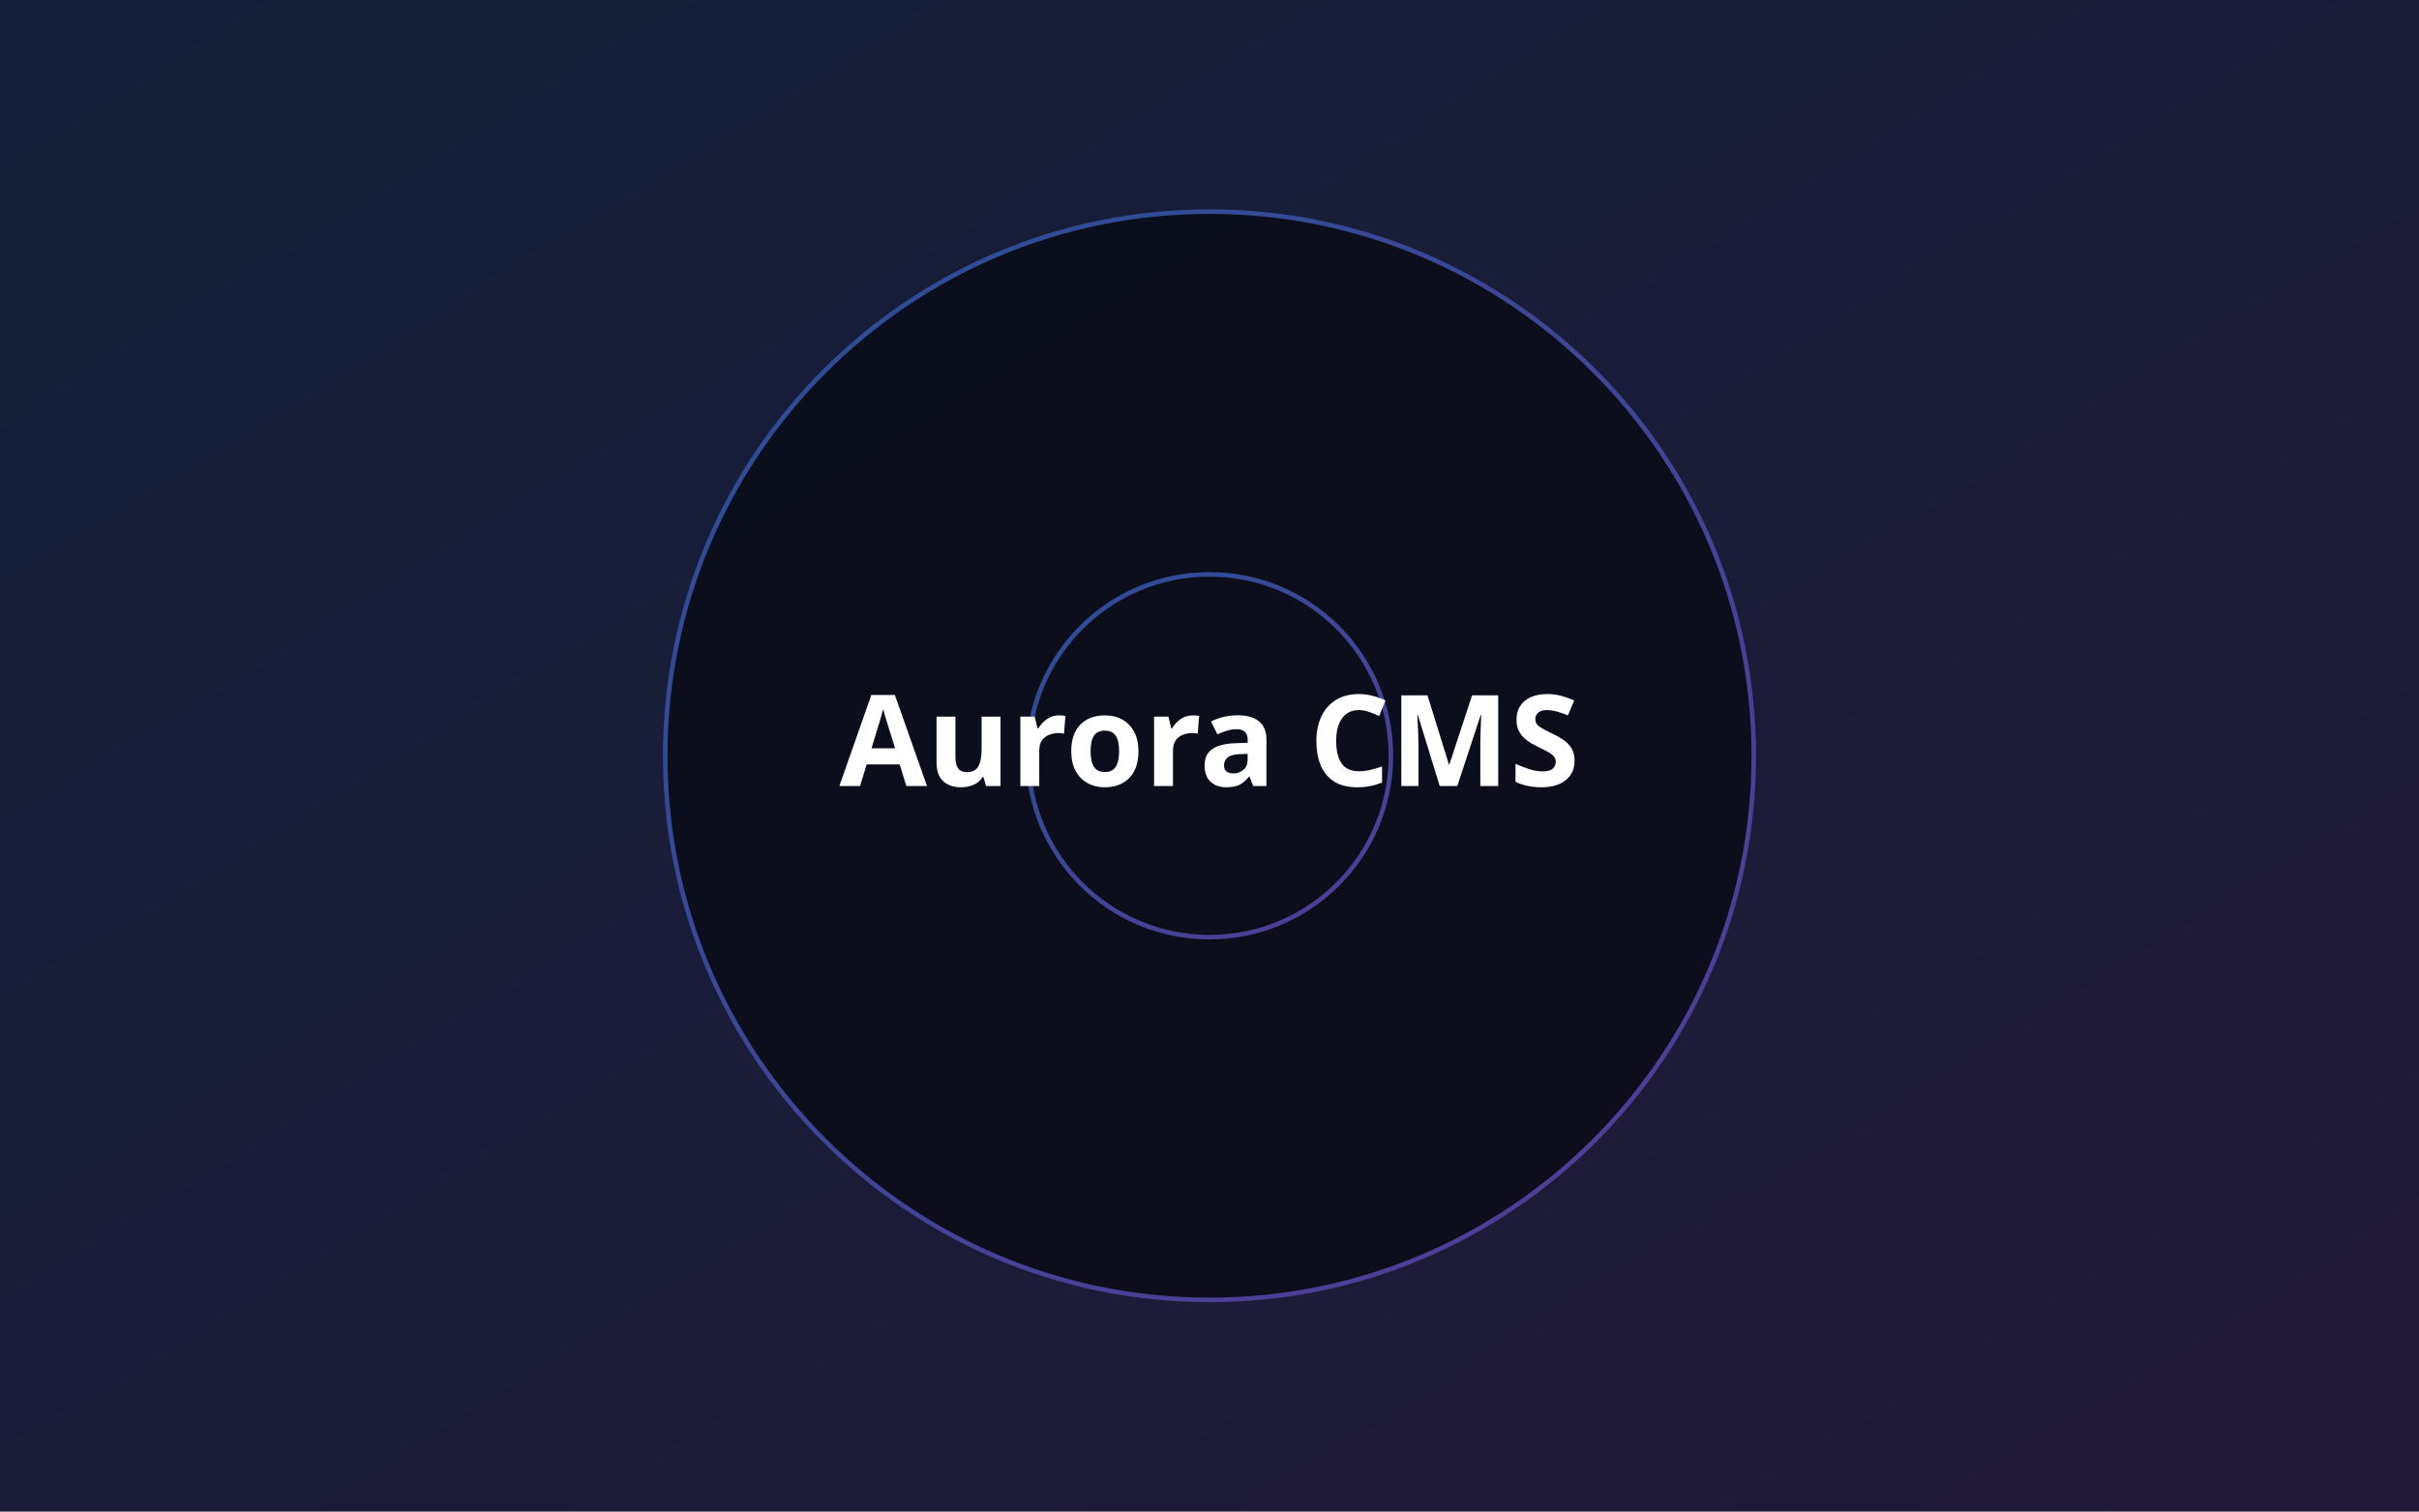
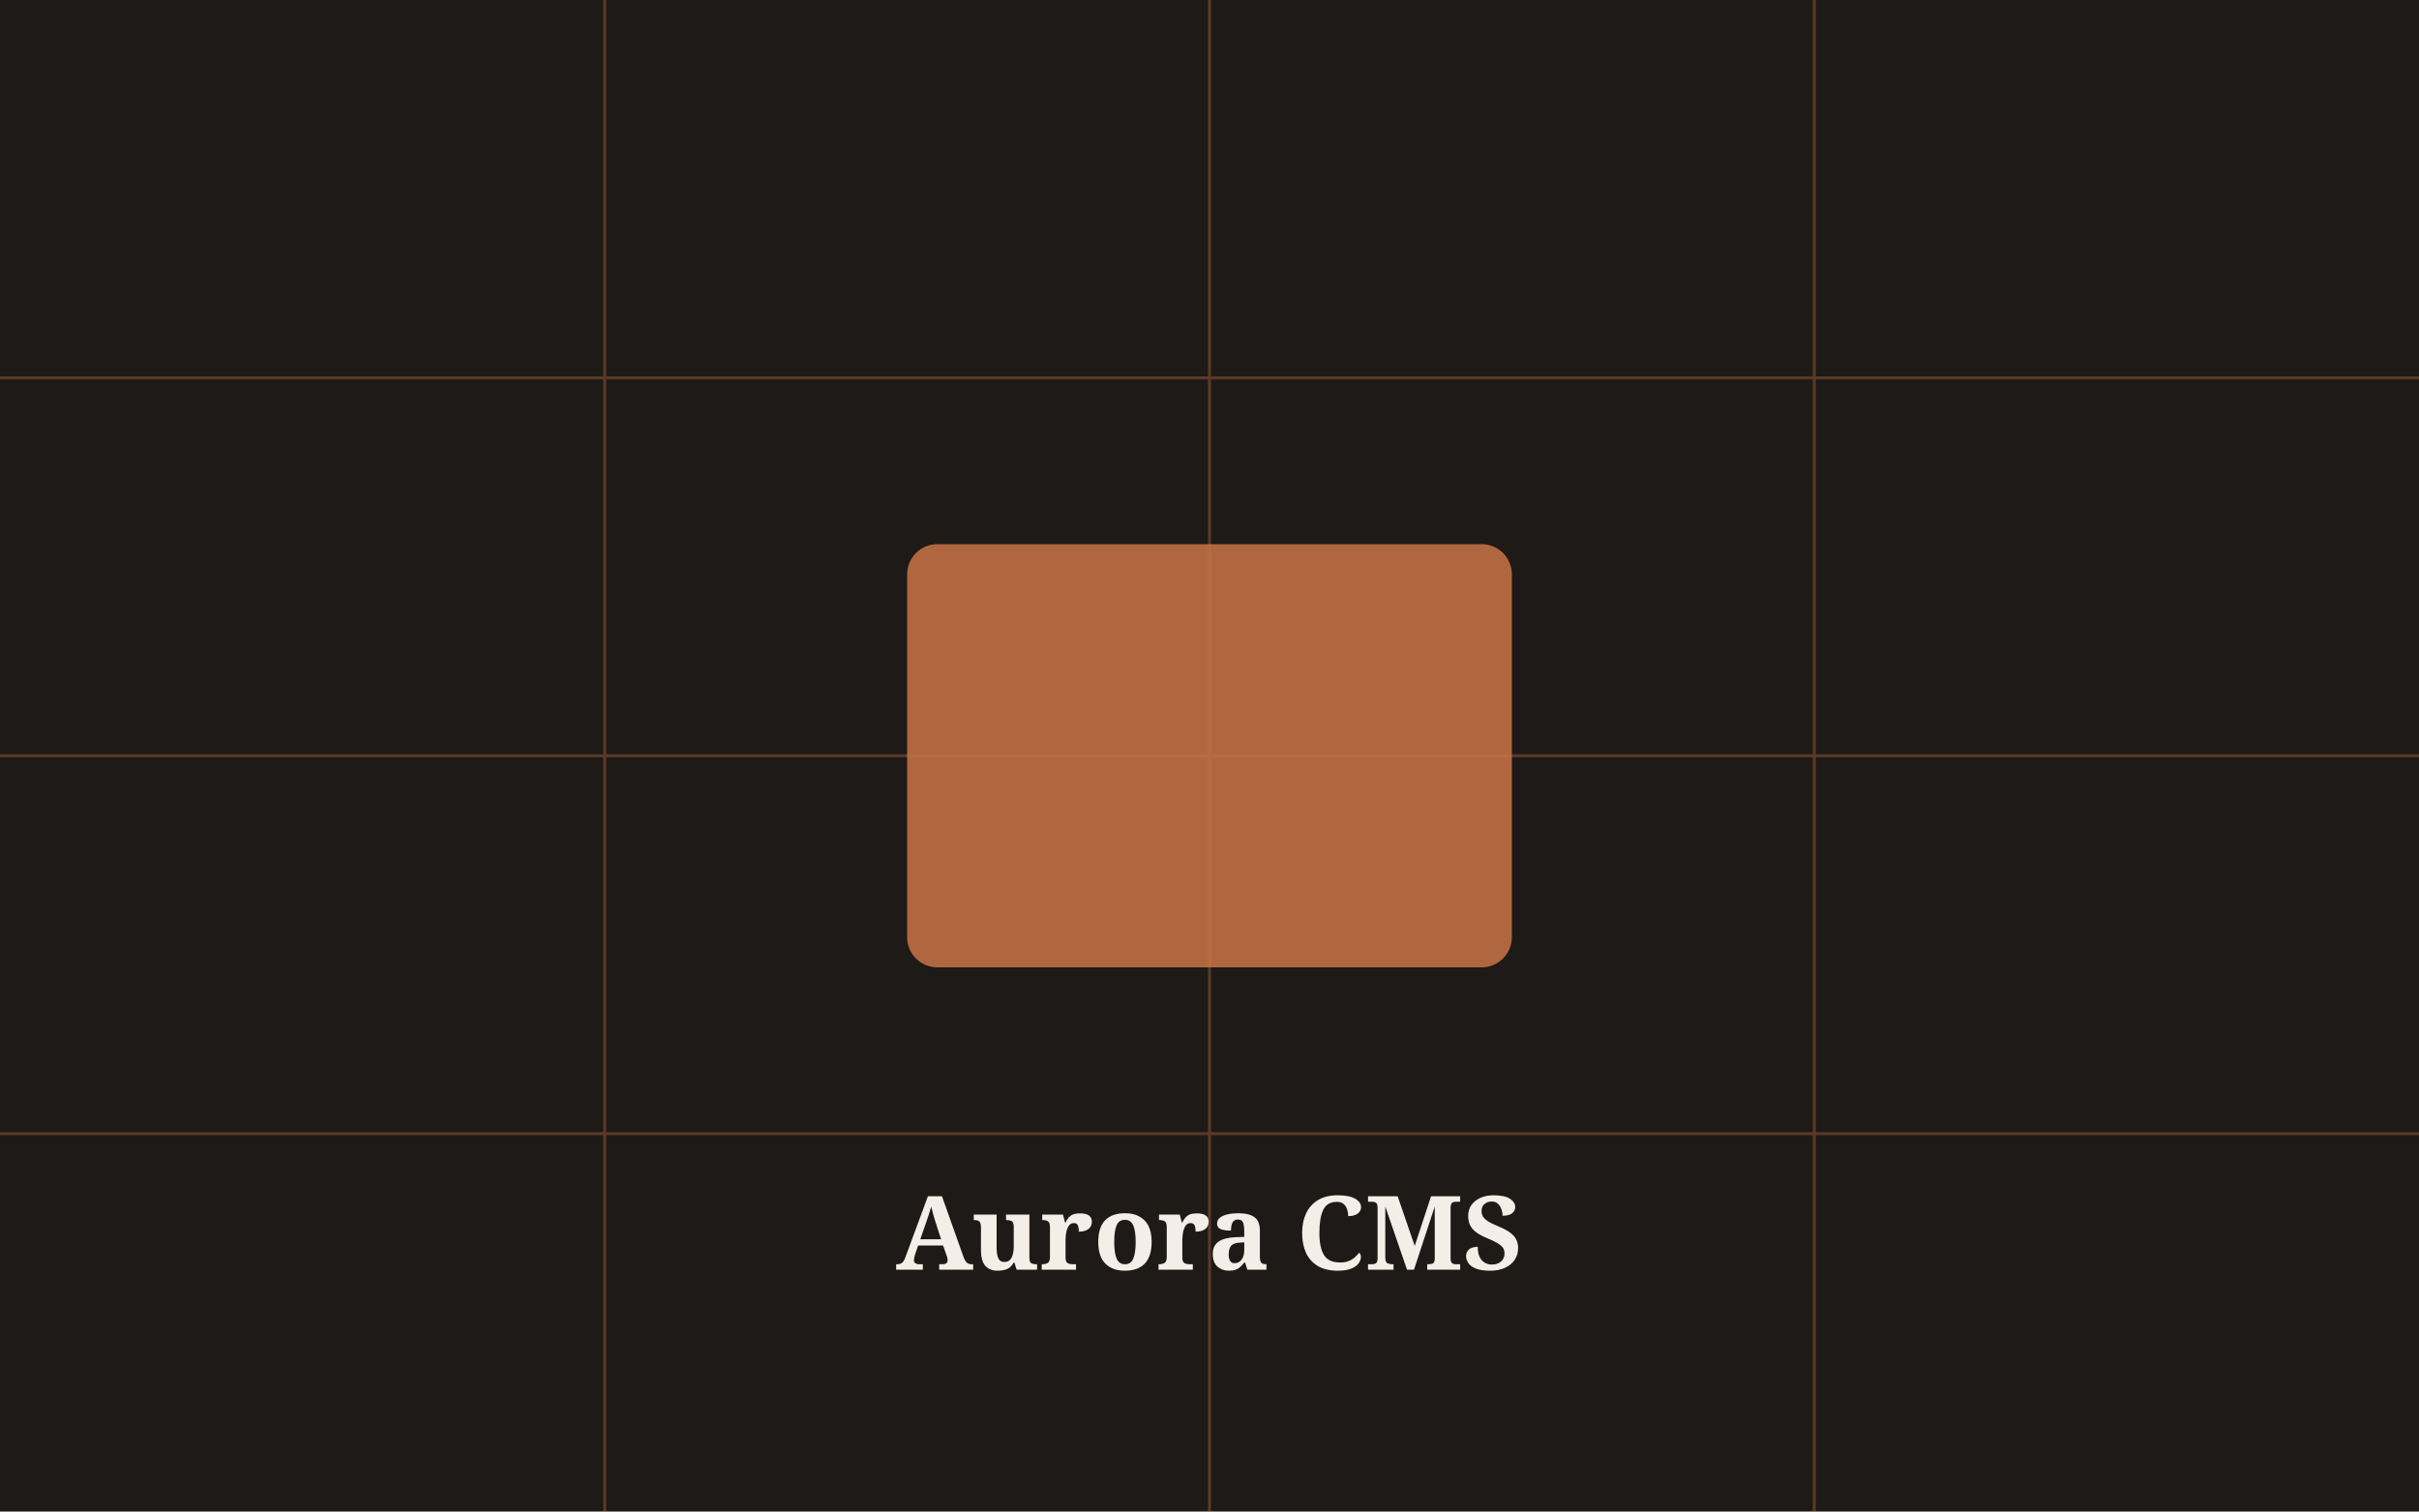
<svg xmlns="http://www.w3.org/2000/svg" viewBox="0 0 800 500">
-   <defs>
-     <linearGradient id="a" x1="0" y1="0" x2="1" y2="1">
-       <stop offset="0%" stop-color="#3b82f6" />
-       <stop offset="100%" stop-color="#8b5cf6" />
-     </linearGradient>
-   </defs>
-   <rect width="800" height="500" fill="#0a0a0f" />
-   <rect width="800" height="500" fill="url(#a)" opacity="0.18" />
-   <g opacity="0.5" stroke="url(#a)" stroke-width="1.5">
-     <circle cx="400" cy="250" r="120" />
-     <circle cx="400" cy="250" r="180" />
-     <circle cx="400" cy="250" r="60" />
+   <rect width="800" height="500" fill="#1d1a17" />
+   <g stroke="#ca7447" stroke-width="1" opacity="0.35">
+     <line x1="0" y1="125" x2="800" y2="125" />
+     <line x1="0" y1="250" x2="800" y2="250" />
+     <line x1="0" y1="375" x2="800" y2="375" />
+     <line x1="200" y1="0" x2="200" y2="500" />
+     <line x1="400" y1="0" x2="400" y2="500" />
+     <line x1="600" y1="0" x2="600" y2="500" />
  </g>
-   <text x="400" y="260" font-family="Space Grotesk, sans-serif" font-size="42" font-weight="700" fill="#ffffff" text-anchor="middle">Aurora CMS</text>
+   <rect x="300" y="180" width="200" height="140" rx="10" fill="#ca7447" opacity="0.85" />
+   <text x="400" y="420" font-family="Georgia, serif" font-size="34" font-weight="600" fill="#f3eee7" text-anchor="middle">Aurora CMS</text>
</svg>
